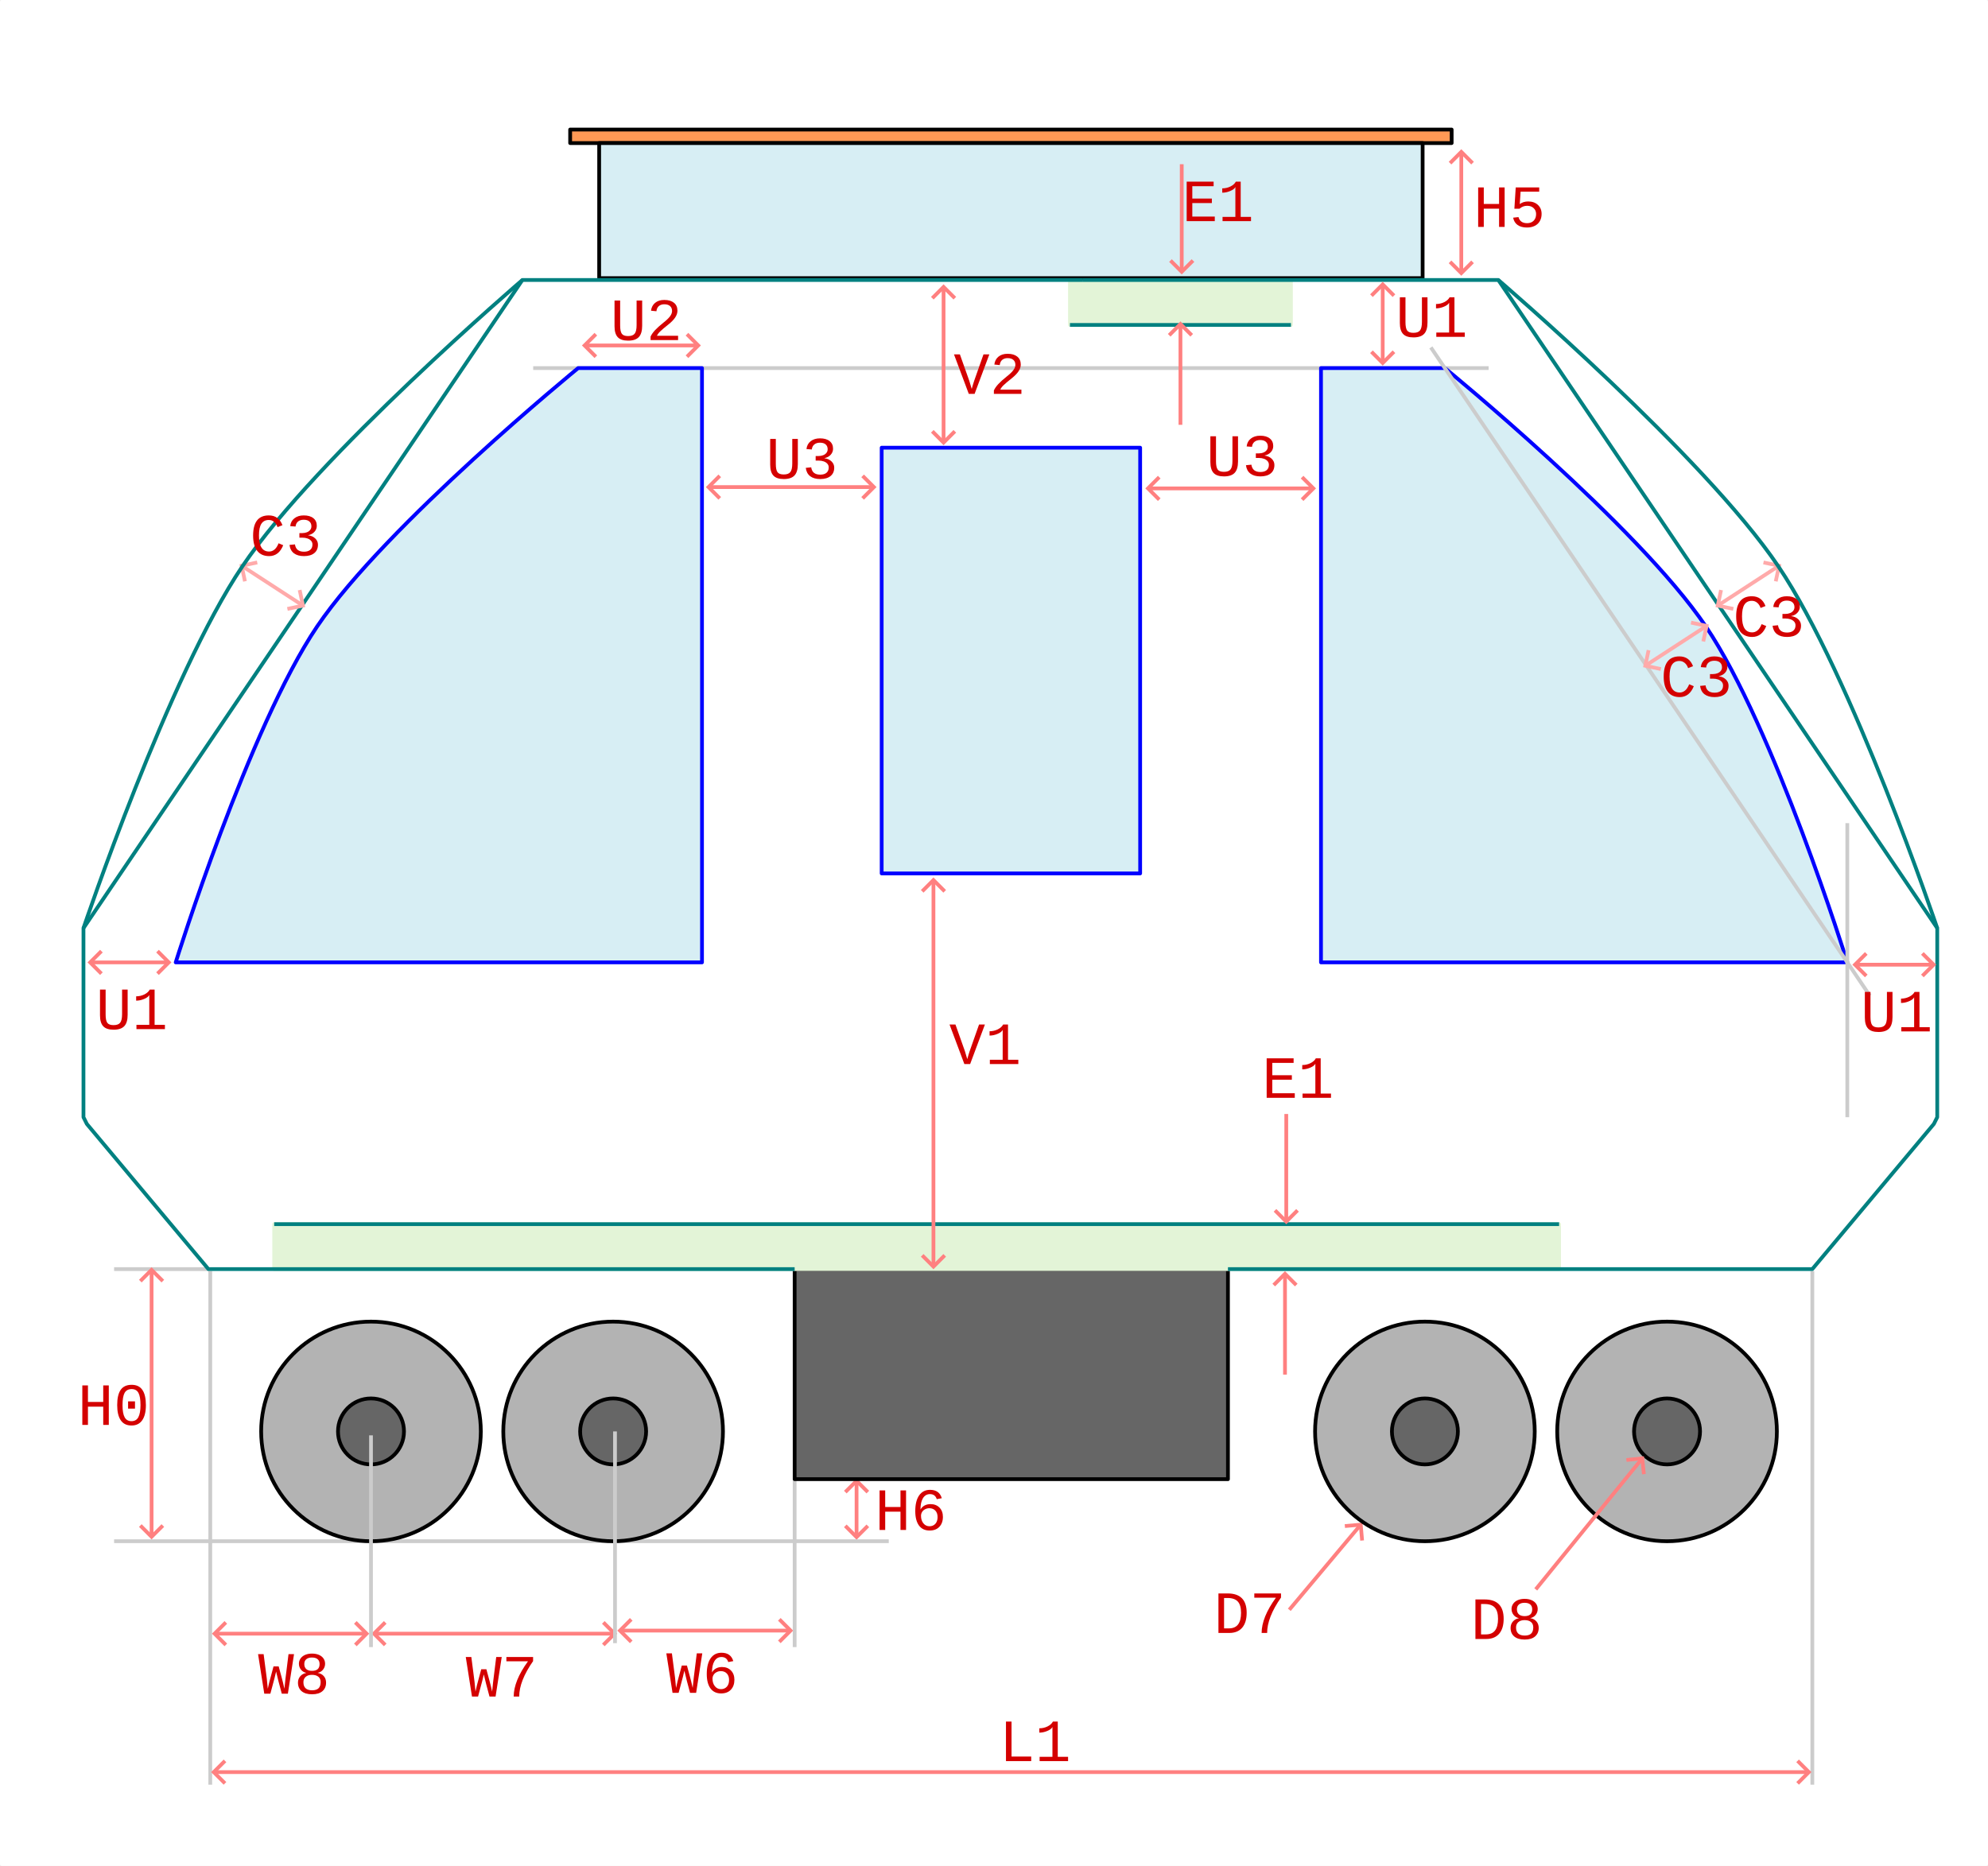
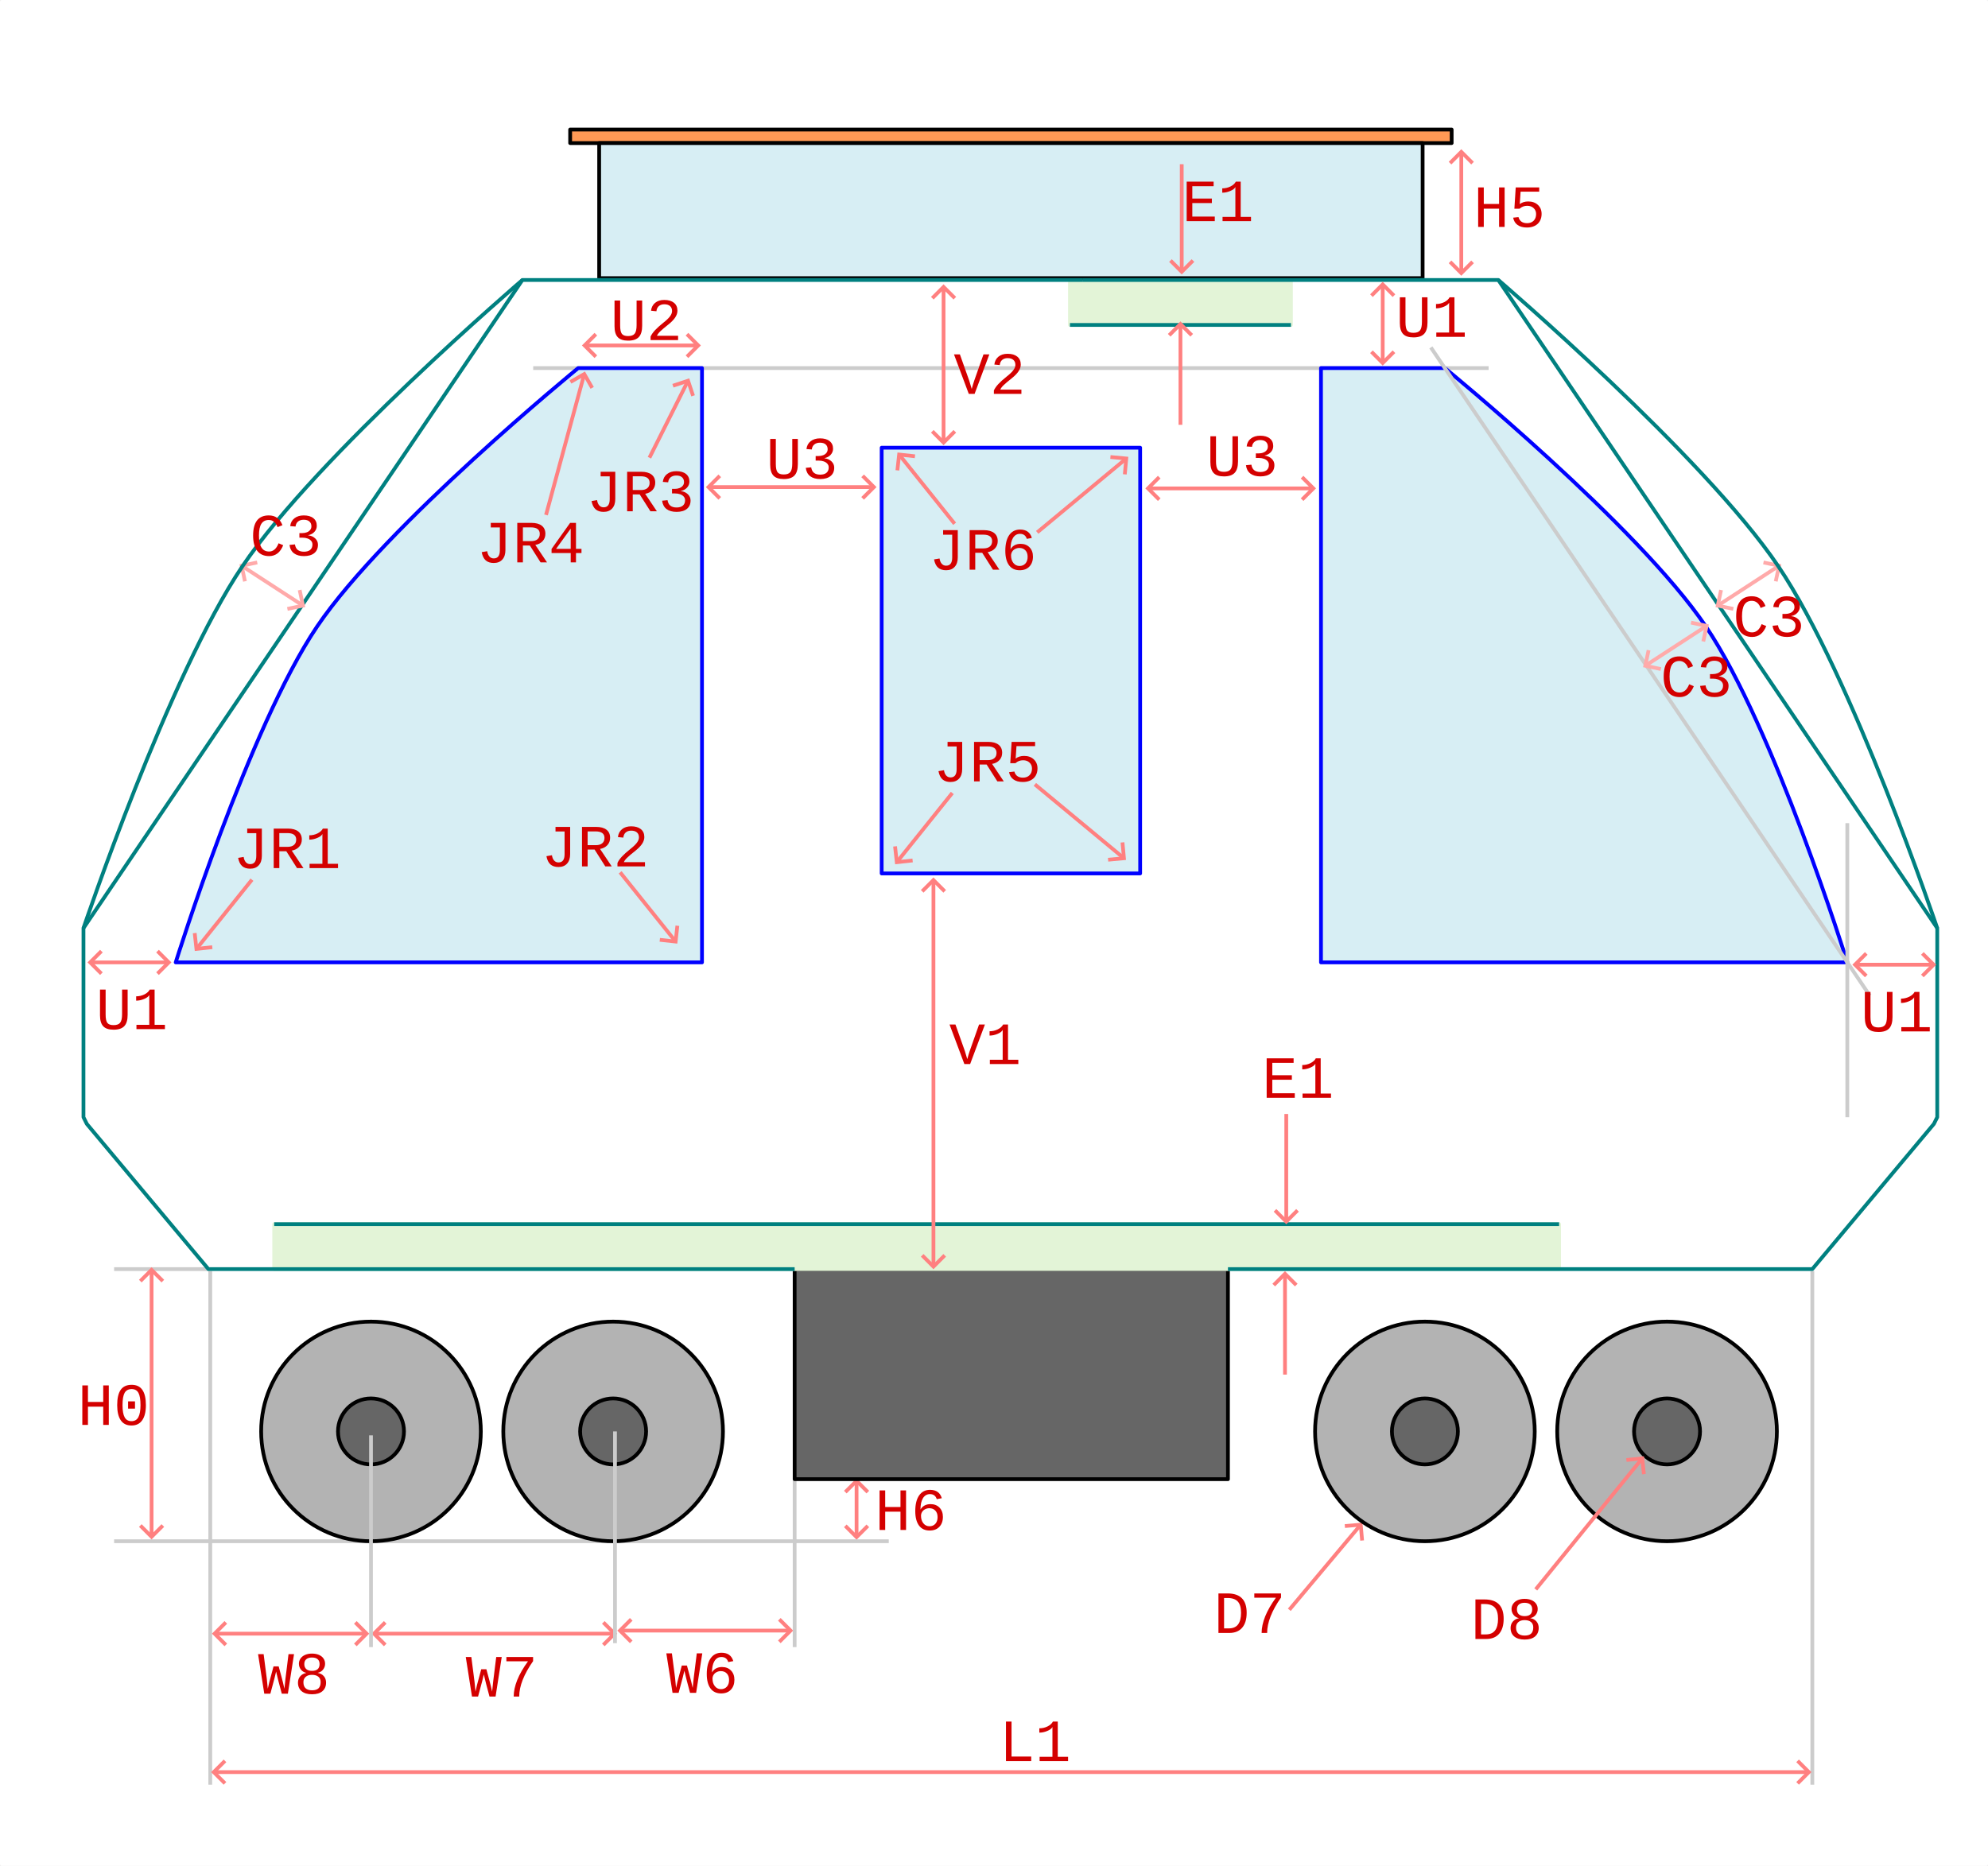
<svg xmlns="http://www.w3.org/2000/svg" width="530.471" height="497.96" viewBox="0 0 140.354 131.752" version="1.1" id="svg1">
  <defs id="defs1">
    <rect x="133.785" y="566.705" width="52.24" height="34.053" id="rect25-0-8-6" />
    <marker style="overflow:visible" id="ArrowWide-2-6-4-40-4-0" refX="0" refY="0" orient="auto-start-reverse" markerWidth="1" markerHeight="1" viewBox="0 0 1 1" preserveAspectRatio="xMidYMid">
      <path style="fill:none;stroke:context-stroke;stroke-width:1;stroke-linecap:butt" d="M 3,-3 0,0 3,3" transform="rotate(180,0.125,0)" id="path9-9-5-8-5-6-6" />
    </marker>
    <rect x="133.785" y="566.705" width="52.24" height="34.053" id="rect25-0-2" />
    <rect x="16.564" y="523.461" width="47.143" height="44.807" id="rect23-9-6" />
    <rect x="16.564" y="523.461" width="47.143" height="44.807" id="rect23-0-1" />
    <marker style="overflow:visible" id="ArrowWide-2-6-4-40-8" refX="0" refY="0" orient="auto-start-reverse" markerWidth="1" markerHeight="1" viewBox="0 0 1 1" preserveAspectRatio="xMidYMid">
      <path style="fill:none;stroke:context-stroke;stroke-width:1;stroke-linecap:butt" d="M 3,-3 0,0 3,3" transform="rotate(180,0.125,0)" id="path9-9-5-8-5-7" />
    </marker>
    <marker style="overflow:visible" id="ArrowWide-2-6-4-4-2" refX="0" refY="0" orient="auto-start-reverse" markerWidth="1" markerHeight="1" viewBox="0 0 1 1" preserveAspectRatio="xMidYMid">
      <path style="fill:none;stroke:context-stroke;stroke-width:1;stroke-linecap:butt" d="M 3,-3 0,0 3,3" transform="rotate(180,0.125,0)" id="path9-9-5-8-3-0" />
    </marker>
    <marker style="overflow:visible" id="ArrowWide-2-0-1-7-5-3" refX="0" refY="0" orient="auto-start-reverse" markerWidth="1" markerHeight="1" viewBox="0 0 1 1" preserveAspectRatio="xMidYMid">
      <path style="fill:none;stroke:context-stroke;stroke-width:1;stroke-linecap:butt" d="M 3,-3 0,0 3,3" transform="rotate(180,0.125,0)" id="path9-9-2-2-5-7-75" />
    </marker>
    <marker style="overflow:visible" id="ArrowWide-2-0-1-7-2" refX="0" refY="0" orient="auto-start-reverse" markerWidth="1" markerHeight="1" viewBox="0 0 1 1" preserveAspectRatio="xMidYMid">
      <path style="fill:none;stroke:context-stroke;stroke-width:1;stroke-linecap:butt" d="M 3,-3 0,0 3,3" transform="rotate(180,0.125,0)" id="path9-9-2-2-5-2" />
    </marker>
    <marker style="overflow:visible" id="ArrowWide-0-9" refX="0" refY="0" orient="auto-start-reverse" markerWidth="1" markerHeight="1" viewBox="0 0 1 1" preserveAspectRatio="xMidYMid">
      <path style="fill:none;stroke:context-stroke;stroke-width:1;stroke-linecap:butt" d="M 3,-3 0,0 3,3" transform="rotate(180,0.125,0)" id="path9-96-7" />
    </marker>
    <rect x="251.643" y="956.881" width="49.054" height="37.587" id="rect12-5-6" />
    <marker style="overflow:visible" id="ArrowWide-2-6-4-1" refX="0" refY="0" orient="auto-start-reverse" markerWidth="1" markerHeight="1" viewBox="0 0 1 1" preserveAspectRatio="xMidYMid">
      <path style="fill:none;stroke:context-stroke;stroke-width:1;stroke-linecap:butt" d="M 3,-3 0,0 3,3" transform="rotate(180,0.125,0)" id="path9-9-5-8-2" />
    </marker>
    <marker style="overflow:visible" id="ArrowWide-2-0-1-7-5-7-3" refX="0" refY="0" orient="auto-start-reverse" markerWidth="1" markerHeight="1" viewBox="0 0 1 1" preserveAspectRatio="xMidYMid">
      <path style="fill:none;stroke:context-stroke;stroke-width:1;stroke-linecap:butt" d="M 3,-3 0,0 3,3" transform="rotate(180,0.125,0)" id="path9-9-2-2-5-7-7-1" />
    </marker>
    <rect x="16.564" y="523.461" width="47.143" height="44.807" id="rect23-4" />
    <rect x="37.587" y="563.171" width="57.827" height="33.765" id="rect24-7" />
    <rect x="133.785" y="566.705" width="52.24" height="34.053" id="rect25-8" />
    <rect x="237.628" y="570.402" width="52.782" height="33.541" id="rect26-4" />
    <marker style="overflow:visible" id="ArrowWide-2-6-4-40-4-7-5" refX="0" refY="0" orient="auto-start-reverse" markerWidth="1" markerHeight="1" viewBox="0 0 1 1" preserveAspectRatio="xMidYMid">
      <path style="fill:none;stroke:context-stroke;stroke-width:1;stroke-linecap:butt" d="M 3,-3 0,0 3,3" transform="rotate(180,0.125,0)" id="path9-9-5-8-5-6-2-0" />
    </marker>
    <rect x="500.101" y="945.414" width="56.699" height="54.151" id="rect18-2" />
    <marker style="overflow:visible" id="ArrowWide-610" refX="0" refY="0" orient="auto-start-reverse" markerWidth="1" markerHeight="1" viewBox="0 0 1 1" preserveAspectRatio="xMidYMid">
      <path style="fill:none;stroke:context-stroke;stroke-width:1;stroke-linecap:butt" d="M 3,-3 0,0 3,3" transform="rotate(180,0.125,0)" id="path9-6" />
    </marker>
    <marker style="overflow:visible" id="ArrowWide-2-0-4-5" refX="0" refY="0" orient="auto-start-reverse" markerWidth="1" markerHeight="1" viewBox="0 0 1 1" preserveAspectRatio="xMidYMid">
      <path style="fill:none;stroke:context-stroke;stroke-width:1;stroke-linecap:butt" d="M 3,-3 0,0 3,3" transform="rotate(180,0.125,0)" id="path9-9-2-9-9" />
    </marker>
    <marker style="overflow:visible" id="ArrowWide-2-0-4-1-4" refX="0" refY="0" orient="auto-start-reverse" markerWidth="1" markerHeight="1" viewBox="0 0 1 1" preserveAspectRatio="xMidYMid">
      <path style="fill:none;stroke:context-stroke;stroke-width:1;stroke-linecap:butt" d="M 3,-3 0,0 3,3" transform="rotate(180,0.125,0)" id="path9-9-2-9-5-9" />
    </marker>
    <rect x="128.688" y="839.023" width="50.329" height="45.232" id="rect19-3-0" />
    <marker style="overflow:visible" id="ArrowWide-610-3" refX="0" refY="0" orient="auto-start-reverse" markerWidth="1" markerHeight="1" viewBox="0 0 1 1" preserveAspectRatio="xMidYMid">
      <path style="fill:none;stroke:context-stroke;stroke-width:1;stroke-linecap:butt" d="M 3,-3 0,0 3,3" transform="rotate(180,0.125,0)" id="path9-6-9" />
    </marker>
    <marker style="overflow:visible" id="ArrowWide-610-4" refX="0" refY="0" orient="auto-start-reverse" markerWidth="1" markerHeight="1" viewBox="0 0 1 1" preserveAspectRatio="xMidYMid">
      <path style="fill:none;stroke:context-stroke;stroke-width:1;stroke-linecap:butt" d="M 3,-3 0,0 3,3" transform="rotate(180,0.125,0)" id="path9-6-4" />
    </marker>
    <rect x="500.101" y="945.414" width="56.699" height="54.151" id="rect18-2-6" />
    <rect x="500.101" y="945.414" width="56.699" height="54.151" id="rect18-2-6-8" />
    <marker style="overflow:visible" id="ArrowWide-2-6-4-1-6" refX="0" refY="0" orient="auto-start-reverse" markerWidth="1" markerHeight="1" viewBox="0 0 1 1" preserveAspectRatio="xMidYMid">
      <path style="fill:none;stroke:context-stroke;stroke-width:1;stroke-linecap:butt" d="M 3,-3 0,0 3,3" transform="rotate(180,0.125,0)" id="path9-9-5-8-2-4" />
    </marker>
    <marker style="overflow:visible" id="ArrowWide-2-6-4-1-6-4" refX="0" refY="0" orient="auto-start-reverse" markerWidth="1" markerHeight="1" viewBox="0 0 1 1" preserveAspectRatio="xMidYMid">
      <path style="fill:none;stroke:context-stroke;stroke-width:1;stroke-linecap:butt" d="M 3,-3 0,0 3,3" transform="rotate(180,0.125,0)" id="path9-9-5-8-2-4-8" />
    </marker>
    <marker style="overflow:visible" id="ArrowWide-2-6-4-1-6-4-4" refX="0" refY="0" orient="auto-start-reverse" markerWidth="1" markerHeight="1" viewBox="0 0 1 1" preserveAspectRatio="xMidYMid">
      <path style="fill:none;stroke:context-stroke;stroke-width:1;stroke-linecap:butt" d="M 3,-3 0,0 3,3" transform="rotate(180,0.125,0)" id="path9-9-5-8-2-4-8-3" />
    </marker>
    <marker style="overflow:visible" id="ArrowWide-2-6-4-1-6-40" refX="0" refY="0" orient="auto-start-reverse" markerWidth="1" markerHeight="1" viewBox="0 0 1 1" preserveAspectRatio="xMidYMid">
      <path style="fill:none;stroke:context-stroke;stroke-width:1;stroke-linecap:butt" d="M 3,-3 0,0 3,3" transform="rotate(180,0.125,0)" id="path9-9-5-8-2-4-5" />
    </marker>
    <marker style="overflow:visible" id="ArrowWide-2-6-4-1-6-4-4-4" refX="0" refY="0" orient="auto-start-reverse" markerWidth="1" markerHeight="1" viewBox="0 0 1 1" preserveAspectRatio="xMidYMid">
      <path style="fill:none;stroke:context-stroke;stroke-width:1;stroke-linecap:butt" d="M 3,-3 0,0 3,3" transform="rotate(180,0.125,0)" id="path9-9-5-8-2-4-8-3-7" />
    </marker>
    <marker style="overflow:visible" id="ArrowWide-2-6-4-1-6-4-4-4-8" refX="0" refY="0" orient="auto-start-reverse" markerWidth="1" markerHeight="1" viewBox="0 0 1 1" preserveAspectRatio="xMidYMid">
      <path style="fill:none;stroke:context-stroke;stroke-width:1;stroke-linecap:butt" d="M 3,-3 0,0 3,3" transform="rotate(180,0.125,0)" id="path9-9-5-8-2-4-8-3-7-9" />
    </marker>
    <marker style="overflow:visible" id="ArrowWide-2-6-4-1-6-4-4-0" refX="0" refY="0" orient="auto-start-reverse" markerWidth="1" markerHeight="1" viewBox="0 0 1 1" preserveAspectRatio="xMidYMid">
      <path style="fill:none;stroke:context-stroke;stroke-width:1;stroke-linecap:butt" d="M 3,-3 0,0 3,3" transform="rotate(180,0.125,0)" id="path9-9-5-8-2-4-8-3-5" />
    </marker>
    <rect x="128.688" y="839.023" width="50.329" height="45.232" id="rect19-3-0-4" />
    <rect x="128.688" y="839.023" width="50.329" height="45.232" id="rect19-3-0-4-8" />
    <marker style="overflow:visible" id="ArrowWide-2-6-4-1-6-2" refX="0" refY="0" orient="auto-start-reverse" markerWidth="1" markerHeight="1" viewBox="0 0 1 1" preserveAspectRatio="xMidYMid">
      <path style="fill:none;stroke:context-stroke;stroke-width:1;stroke-linecap:butt" d="M 3,-3 0,0 3,3" transform="rotate(180,0.125,0)" id="path9-9-5-8-2-4-9" />
    </marker>
    <rect x="128.688" y="839.023" width="50.329" height="45.232" id="rect19-3-0-4-0" />
    <rect x="128.688" y="839.023" width="50.329" height="45.232" id="rect19-3-0-4-4" />
    <rect x="128.688" y="839.023" width="50.329" height="45.232" id="rect19-3-0-4-3" />
    <rect x="128.688" y="839.023" width="50.329" height="45.232" id="rect19-3-0-4-3-0" />
    <rect x="128.688" y="839.023" width="50.329" height="45.232" id="rect19-3-0-4-3-5" />
    <rect x="128.688" y="839.023" width="50.329" height="45.232" id="rect19-3-0-4-3-5-2" />
    <marker style="overflow:visible" id="ArrowWide-2-0-4-5-9" refX="0" refY="0" orient="auto-start-reverse" markerWidth="1" markerHeight="1" viewBox="0 0 1 1" preserveAspectRatio="xMidYMid">
      <path style="fill:none;stroke:context-stroke;stroke-width:1;stroke-linecap:butt" d="M 3,-3 0,0 3,3" transform="rotate(180,0.125,0)" id="path9-9-2-9-9-9" />
    </marker>
    <marker style="overflow:visible" id="ArrowWide-2-0-4-1-4-1" refX="0" refY="0" orient="auto-start-reverse" markerWidth="1" markerHeight="1" viewBox="0 0 1 1" preserveAspectRatio="xMidYMid">
      <path style="fill:none;stroke:context-stroke;stroke-width:1;stroke-linecap:butt" d="M 3,-3 0,0 3,3" transform="rotate(180,0.125,0)" id="path9-9-2-9-5-9-4" />
    </marker>
    <rect x="128.688" y="839.023" width="50.329" height="45.232" id="rect19-3-0-9" />
+     <marker style="overflow:visible" id="ArrowWide-2-0-4-5-7" refX="0" refY="0" orient="auto-start-reverse" markerWidth="1" markerHeight="1" viewBox="0 0 1 1" preserveAspectRatio="xMidYMid">
+       <path style="fill:none;stroke:context-stroke;stroke-width:1;stroke-linecap:butt" d="M 3,-3 0,0 3,3" transform="rotate(180,0.125,0)" id="path9-9-2-9-9-5" />
+     </marker>
+     <rect x="128.688" y="839.023" width="50.329" height="45.232" id="rect19-3-0-4-3-5-1" />
+     <marker style="overflow:visible" id="ArrowWide-2-0-4-5-7-0" refX="0" refY="0" orient="auto-start-reverse" markerWidth="1" markerHeight="1" viewBox="0 0 1 1" preserveAspectRatio="xMidYMid">
+       <path style="fill:none;stroke:context-stroke;stroke-width:1;stroke-linecap:butt" d="M 3,-3 0,0 3,3" transform="rotate(180,0.125,0)" id="path9-9-2-9-9-5-6" />
+     </marker>
+     <rect x="128.688" y="839.023" width="50.329" height="45.232" id="rect19-3-0-4-3-5-1-9" />
+     <marker style="overflow:visible" id="ArrowWide-2-0-4-5-7-0-9" refX="0" refY="0" orient="auto-start-reverse" markerWidth="1" markerHeight="1" viewBox="0 0 1 1" preserveAspectRatio="xMidYMid">
+       <path style="fill:none;stroke:context-stroke;stroke-width:1;stroke-linecap:butt" d="M 3,-3 0,0 3,3" transform="rotate(180,0.125,0)" id="path9-9-2-9-9-5-6-2" />
+     </marker>
+     <rect x="128.688" y="839.023" width="50.329" height="45.232" id="rect19-3-0-4-3-5-1-9-6" />
+     <rect x="128.688" y="839.023" width="50.329" height="45.232" id="rect19-3-0-4-3-5-1-9-7" />
+     <marker style="overflow:visible" id="ArrowWide-2-0-4-5-7-0-1" refX="0" refY="0" orient="auto-start-reverse" markerWidth="1" markerHeight="1" viewBox="0 0 1 1" preserveAspectRatio="xMidYMid">
+       <path style="fill:none;stroke:context-stroke;stroke-width:1;stroke-linecap:butt" d="M 3,-3 0,0 3,3" transform="rotate(180,0.125,0)" id="path9-9-2-9-9-5-6-0" />
+     </marker>
+     <marker style="overflow:visible" id="ArrowWide-2-0-4-5-7-1" refX="0" refY="0" orient="auto-start-reverse" markerWidth="1" markerHeight="1" viewBox="0 0 1 1" preserveAspectRatio="xMidYMid">
+       <path style="fill:none;stroke:context-stroke;stroke-width:1;stroke-linecap:butt" d="M 3,-3 0,0 3,3" transform="rotate(180,0.125,0)" id="path9-9-2-9-9-5-5" />
+     </marker>
+     <rect x="128.688" y="839.023" width="50.329" height="45.232" id="rect19-3-0-4-3-5-1-5" />
+     <marker style="overflow:visible" id="ArrowWide-2-0-4-5-7-1-7" refX="0" refY="0" orient="auto-start-reverse" markerWidth="1" markerHeight="1" viewBox="0 0 1 1" preserveAspectRatio="xMidYMid">
+       <path style="fill:none;stroke:context-stroke;stroke-width:1;stroke-linecap:butt" d="M 3,-3 0,0 3,3" transform="rotate(180,0.125,0)" id="path9-9-2-9-9-5-5-4" />
+     </marker>
+     <marker style="overflow:visible" id="ArrowWide-2-0-4-5-7-1-4" refX="0" refY="0" orient="auto-start-reverse" markerWidth="1" markerHeight="1" viewBox="0 0 1 1" preserveAspectRatio="xMidYMid">
+       <path style="fill:none;stroke:context-stroke;stroke-width:1;stroke-linecap:butt" d="M 3,-3 0,0 3,3" transform="rotate(180,0.125,0)" id="path9-9-2-9-9-5-5-43" />
+     </marker>
+     <marker style="overflow:visible" id="ArrowWide-2-0-4-5-7-1-7-0" refX="0" refY="0" orient="auto-start-reverse" markerWidth="1" markerHeight="1" viewBox="0 0 1 1" preserveAspectRatio="xMidYMid">
+       <path style="fill:none;stroke:context-stroke;stroke-width:1;stroke-linecap:butt" d="M 3,-3 0,0 3,3" transform="rotate(180,0.125,0)" id="path9-9-2-9-9-5-5-4-7" />
+     </marker>
+     <rect x="128.688" y="839.023" width="50.329" height="45.232" id="rect19-3-0-4-3-5-1-5-1" />
  </defs>
  <g id="layer1" transform="translate(-11.57965,-580.1195)">
    <rect style="fill:#ffffff;stroke:#ffffff;stroke-width:0.265;stroke-linejoin:round" id="rect7-1" width="140.089" height="131.487" x="11.712" y="580.252" />
    <rect style="fill:#e3f4d7;stroke:#e3f4d7;stroke-width:0.265;stroke-linejoin:round;stroke-dasharray:none" id="rect21-7-3" width="15.603" height="3.175" x="87.118" y="-603.065" transform="scale(1,-1)" />
    <path style="fill:#d40000;stroke:#008080;stroke-width:0.265;stroke-linejoin:round;stroke-dasharray:none" d="M 87.118,603.065 H 102.722" id="path20-7-2" />
    <path style="fill:#d40000;stroke:#cccccc;stroke-width:0.265;stroke-linejoin:round;stroke-dasharray:none" d="M 49.223,606.111 H 116.677" id="path20-7-1" />
    <path style="fill:#d7eef4;stroke:#0000ff;stroke-width:0.265;stroke-linejoin:round" d="m 104.843,606.111 v 41.965 h 37.157 c 0,0 -5.166,-16.591 -9.989,-23.725 -4.823,-7.134 -18.425,-18.24 -18.425,-18.24 z" id="path18" />
    <path style="fill:#d7eef4;stroke:#0000ff;stroke-width:0.265;stroke-linejoin:round" d="m 61.141,606.111 v 41.965 H 23.984 c 0,0 5.166,-16.591 9.989,-23.725 4.823,-7.134 18.425,-18.24 18.425,-18.24 z" id="path18-1" />
    <text xml:space="preserve" transform="matrix(0.2645833,0,0,0.2645833,80.01394,542.1449)" id="text24-6-9-5" style="font-size:16px;line-height:normal;font-family:'Liberation Mono';-inkscape-font-specification:'Liberation Mono';text-decoration-color:#000000;white-space:pre;shape-inside:url(#rect25-0-8-6);display:inline;fill:#d40000;stroke-width:1;-inkscape-stroke:none;stop-color:#000000">
      <tspan x="133.785" y="580.942" id="tspan1">D8</tspan>
    </text>
    <path style="fill:none;stroke:#ff8080;stroke-width:0.265;stroke-linejoin:round;stroke-dasharray:none;marker-end:url(#ArrowWide-2-6-4-40-4-0)" d="m 102.605,693.791 5,-5.959" id="path12-0-7-7-92-5-5" />
    <text xml:space="preserve" transform="matrix(0.2645833,0,0,0.2645833,61.87027,541.7199)" id="text24-6-4" style="font-size:16px;line-height:normal;font-family:'Liberation Mono';-inkscape-font-specification:'Liberation Mono';text-decoration-color:#000000;white-space:pre;shape-inside:url(#rect25-0-2);display:inline;fill:#d40000;stroke-width:1;-inkscape-stroke:none;stop-color:#000000">
      <tspan x="133.785" y="580.942" id="tspan2">D7</tspan>
    </text>
    <text xml:space="preserve" transform="matrix(0.2645833,0,0,0.2645833,111.2219,453.8783)" id="text22-8-7" style="font-size:16px;line-height:normal;font-family:'Liberation Mono';-inkscape-font-specification:'Liberation Mono';text-decoration-color:#000000;white-space:pre;shape-inside:url(#rect23-9-6);display:inline;fill:#d40000;stroke-width:1;-inkscape-stroke:none;stop-color:#000000">
      <tspan x="16.564" y="537.697" id="tspan3">H5</tspan>
    </text>
    <text xml:space="preserve" transform="matrix(0.2645833,0,0,0.2645833,68.96143,545.8886)" id="text22-1-6" style="font-size:16px;line-height:normal;font-family:'Liberation Mono';-inkscape-font-specification:'Liberation Mono';text-decoration-color:#000000;white-space:pre;shape-inside:url(#rect23-0-1);display:inline;fill:#d40000;stroke-width:1;-inkscape-stroke:none;stop-color:#000000">
      <tspan x="16.564" y="537.697" id="tspan4">H6</tspan>
    </text>
    <path style="fill:none;stroke:#ff8080;stroke-width:0.265;stroke-linejoin:round;stroke-dasharray:none;marker-start:url(#ArrowWide-2-6-4-40-8);marker-end:url(#ArrowWide-2-6-4-40-8)" d="M 67.329,695.261 H 55.416" id="path12-0-7-7-92-56" />
    <path style="fill:none;stroke:#ff8080;stroke-width:0.265;stroke-linejoin:round;stroke-dasharray:none;marker-start:url(#ArrowWide-2-6-4-4-2);marker-end:url(#ArrowWide-2-6-4-4-2)" d="M 54.903,695.477 H 38.048" id="path12-0-7-7-9-9" />
    <path style="fill:none;stroke:#cccccc;stroke-width:0.265;stroke-linejoin:round;stroke-dasharray:none" d="m 67.682,684.568 v 11.858" id="path11-2-88-3" />
    <path style="fill:none;stroke:#ff8080;stroke-width:0.265;stroke-linejoin:round;stroke-dasharray:none;marker-start:url(#ArrowWide-2-0-1-7-5-3);marker-end:url(#ArrowWide-2-0-1-7-5-3)" d="m 72.054,684.752 v 3.842" id="path12-0-9-9-1-5-7" />
    <path style="fill:none;stroke:#cccccc;stroke-width:0.265;stroke-linejoin:round;stroke-dasharray:none" d="m 19.635,669.735 h 6.658" id="path11-2-8-4-6-4" />
    <path style="fill:none;stroke:#cccccc;stroke-width:0.265;stroke-linejoin:round;stroke-dasharray:none" d="m 19.635,688.95 h 54.692" id="path11-2-8-4-5" />
    <circle style="fill:#b3b3b3;stroke:#000000;stroke-width:0.265;stroke-linejoin:round" id="circle7" cx="37.772" cy="681.197" r="7.754" />
    <circle style="fill:#666666;stroke:#000000;stroke-width:0.265;stroke-linejoin:round" id="path2-1-2" cx="37.772" cy="681.197" r="2.329" />
    <circle style="fill:#b3b3b3;stroke:#000000;stroke-width:0.265;stroke-linejoin:round" id="path2-3-5" cx="54.867" cy="681.197" r="7.754" />
    <circle style="fill:#666666;stroke:#000000;stroke-width:0.265;stroke-linejoin:round" id="path2-1-3-74" cx="54.867" cy="681.197" r="2.329" />
    <circle style="fill:#b3b3b3;stroke:#000000;stroke-width:0.265;stroke-linejoin:round" id="path2-6-4" cx="112.179" cy="681.197" r="7.754" />
    <circle style="fill:#666666;stroke:#000000;stroke-width:0.265;stroke-linejoin:round" id="path2-1-1-3" cx="112.179" cy="681.197" r="2.329" />
    <circle style="fill:#b3b3b3;stroke:#000000;stroke-width:0.265;stroke-linejoin:round" id="path2-3-8-0" cx="129.274" cy="681.197" r="7.754" />
    <circle style="fill:#666666;stroke:#000000;stroke-width:0.265;stroke-linejoin:round" id="path2-1-3-7-7" cx="129.274" cy="681.197" r="2.329" />
    <rect style="fill:#666666;stroke:#000000;stroke-width:0.265;stroke-linejoin:round" id="rect3-8" width="30.592" height="14.833" x="67.682" y="669.735" />
    <rect style="fill:#ff9955;stroke:#000000;stroke-width:0.265;stroke-linejoin:round" id="rect4-68" width="62.234" height="0.954" x="51.833" y="589.268" />
    <rect style="fill:#d7eef4;stroke:#000000;stroke-width:0.265;stroke-linejoin:round" id="rect4-6-8" width="58.137" height="9.539" x="53.881" y="590.222" />
    <path style="fill:none;stroke:#ff8080;stroke-width:0.265;stroke-linejoin:round;stroke-dasharray:none;marker-start:url(#ArrowWide-2-0-1-7-2);marker-end:url(#ArrowWide-2-0-1-7-2)" d="m 22.281,669.854 v 18.717" id="path12-0-9-9-1-9" />
    <path style="fill:none;stroke:#cccccc;stroke-width:0.265;stroke-linejoin:round;stroke-dasharray:none" d="m 26.425,669.867 v 36.274" id="path11-2-2" />
    <path style="fill:none;stroke:#cccccc;stroke-width:0.265;stroke-linejoin:round;stroke-dasharray:none" d="m 139.531,669.867 v 36.274" id="path11-2-8-0" />
    <path style="fill:none;stroke:#ff8080;stroke-width:0.265;stroke-linejoin:round;stroke-dasharray:none;marker-start:url(#ArrowWide-0-9);marker-end:url(#ArrowWide-0-9)" d="M 139.22,705.254 H 26.735" id="path12-6-6" />
    <text xml:space="preserve" transform="matrix(0.2645833,0,0,0.2645833,15.52903,447.5349)" id="text12-4-8" style="font-size:16px;line-height:normal;font-family:'Liberation Mono';-inkscape-font-specification:'Liberation Mono';text-decoration-color:#000000;white-space:pre;shape-inside:url(#rect12-5-6);display:inline;fill:#d40000;stroke-width:1;-inkscape-stroke:none;stop-color:#000000">
      <tspan x="251.643" y="971.117" id="tspan5">L1</tspan>
    </text>
    <path style="fill:none;stroke:#cccccc;stroke-width:0.265;stroke-linejoin:round;stroke-dasharray:none" d="m 54.999,681.197 v 14.952" id="path11-2-88-6-2" />
    <path style="fill:none;stroke:#cccccc;stroke-width:0.265;stroke-linejoin:round;stroke-dasharray:none" d="m 37.772,681.474 v 14.952" id="path11-2-88-6-8-6" />
    <path style="fill:none;stroke:#ff8080;stroke-width:0.265;stroke-linejoin:round;stroke-dasharray:none;marker-start:url(#ArrowWide-2-6-4-1);marker-end:url(#ArrowWide-2-6-4-1)" d="M 37.396,695.477 H 26.795" id="path12-0-7-7-6" />
    <path style="fill:none;stroke:#ff8080;stroke-width:0.265;stroke-linejoin:round;stroke-dasharray:none;marker-start:url(#ArrowWide-2-0-1-7-5-7-3);marker-end:url(#ArrowWide-2-0-1-7-5-7-3)" d="m 114.748,590.91 v 8.428" id="path12-0-9-9-1-5-1-4" />
    <text xml:space="preserve" transform="matrix(0.2645833,0,0,0.2645833,12.67482,538.4721)" id="text22-9" style="font-size:16px;line-height:normal;font-family:'Liberation Mono';-inkscape-font-specification:'Liberation Mono';text-decoration-color:#000000;white-space:pre;shape-inside:url(#rect23-4);display:inline;fill:#d40000;stroke-width:1;-inkscape-stroke:none;stop-color:#000000">
      <tspan x="16.564" y="537.697" id="tspan6">H0</tspan>
    </text>
    <text xml:space="preserve" transform="matrix(0.2645833,0,0,0.2645833,48.67749,546.8845)" id="text23-5" style="font-size:16px;line-height:normal;font-family:'Liberation Mono';-inkscape-font-specification:'Liberation Mono';text-decoration-color:#000000;white-space:pre;shape-inside:url(#rect24-7);display:inline;fill:#d40000;stroke-width:1;-inkscape-stroke:none;stop-color:#000000">
      <tspan x="37.588" y="577.408" id="tspan7">W6</tspan>
    </text>
    <text xml:space="preserve" transform="matrix(0.2645833,0,0,0.2645833,9.066259,546.2102)" id="text24-0" style="font-size:16px;line-height:normal;font-family:'Liberation Mono';-inkscape-font-specification:'Liberation Mono';text-decoration-color:#000000;white-space:pre;shape-inside:url(#rect25-8);display:inline;fill:#d40000;stroke-width:1;-inkscape-stroke:none;stop-color:#000000">
      <tspan x="133.785" y="580.942" id="tspan8">W7</tspan>
    </text>
    <text xml:space="preserve" transform="matrix(0.2645833,0,0,0.2645833,-33.07335,545.0303)" id="text25-4" style="font-size:16px;line-height:normal;font-family:'Liberation Mono';-inkscape-font-specification:'Liberation Mono';text-decoration-color:#000000;white-space:pre;shape-inside:url(#rect26-4);display:inline;fill:#d40000;stroke-width:1;-inkscape-stroke:none;stop-color:#000000">
      <tspan x="237.627" y="584.639" id="tspan9">W8</tspan>
    </text>
    <path style="fill:none;stroke:#ff8080;stroke-width:0.265;stroke-linejoin:round;stroke-dasharray:none;marker-end:url(#ArrowWide-2-6-4-40-4-7-5)" d="m 120.004,692.35 7.478,-9.201" id="path12-0-7-7-92-5-9-8" />
    <rect style="fill:#e3f4d7;stroke:#e3f4d7;stroke-width:0.265;stroke-linejoin:round;stroke-dasharray:none" id="rect21-7" width="90.715" height="3.175" x="30.937" y="666.56" />
    <path style="fill:none;stroke:#008080;stroke-width:0.265;stroke-linejoin:round" d="m 98.274,669.735 h 41.256 l 8.582,-10.25 0.238,-0.477 V 645.659 L 117.361,599.89 H 88.041" id="path2-7" />
    <path style="fill:none;stroke:#ffaaaa;stroke-width:0.265;stroke-linejoin:round;stroke-dasharray:none;marker-start:url(#ArrowWide-610);marker-end:url(#ArrowWide-610)" d="m 132.909,622.847 4.218,-2.742" id="path8-1" />
    <path style="fill:none;stroke:#008080;stroke-width:0.265;stroke-linejoin:round;stroke-dasharray:none" d="m 148.351,645.659 c 0,0 -6.016,-17.845 -11.223,-25.554 -5.274,-7.81 -19.766,-20.214 -19.766,-20.214" id="path10-1" />
    <text xml:space="preserve" transform="matrix(0.2645833,0,0,0.2645833,1.59989,371.1479)" id="text18-5" style="font-size:16px;line-height:normal;font-family:'Liberation Mono';-inkscape-font-specification:'Liberation Mono';text-decoration-color:#000000;white-space:pre;shape-inside:url(#rect18-2);display:inline;fill:#d40000;stroke-width:1;-inkscape-stroke:none;stop-color:#000000">
      <tspan x="500.102" y="959.65" id="tspan10">C3</tspan>
    </text>
    <path style="fill:#d40000;stroke:#008080;stroke-width:0.265;stroke-linejoin:round;stroke-dasharray:none" d="M 30.938,666.56 H 121.652" id="path20-7" />
    <path style="fill:none;stroke:#ff8080;stroke-width:0.265;stroke-linejoin:round;stroke-dasharray:none;marker-end:url(#ArrowWide-2-0-4-5)" d="m 102.391,658.782 v 7.533" id="path12-0-9-7-76" />
+     <path style="fill:none;stroke:#ff8080;stroke-width:0.265;stroke-linejoin:round;stroke-dasharray:none;marker-end:url(#ArrowWide-2-0-4-5-7)" d="m 29.367,642.237 -3.877,4.836" id="path12-0-9-7-76-6" />
    <path style="fill:none;stroke:#ff8080;stroke-width:0.265;stroke-linejoin:round;stroke-dasharray:none;marker-end:url(#ArrowWide-2-0-4-1-4)" d="m 102.301,677.186 v -7.052" id="path12-0-9-7-7-7" />
    <text xml:space="preserve" transform="matrix(0.2645833,0,0,0.2645833,66.62399,431.8816)" id="text19-6-3" style="font-size:16px;line-height:normal;font-family:'Liberation Mono';-inkscape-font-specification:'Liberation Mono';text-decoration-color:#000000;white-space:pre;shape-inside:url(#rect19-3-0);display:inline;fill:#d40000;stroke-width:1;-inkscape-stroke:none;stop-color:#000000">
      <tspan x="128.688" y="853.26" id="tspan11">E1</tspan>
    </text>
    <path style="fill:none;stroke:#008080;stroke-width:0.265;stroke-linejoin:round" d="m 67.682,669.735 -41.389,2e-5 -8.582,-10.25 -0.238,-0.477 v -13.349 l 30.989,-45.769 39.579,-2e-5" id="path2-7-8" />
    <path style="fill:none;stroke:#ffaaaa;stroke-width:0.265;stroke-linejoin:round;stroke-dasharray:none;marker-start:url(#ArrowWide-610-3);marker-end:url(#ArrowWide-610-3)" d="m 32.914,622.847 -4.218,-2.742" id="path8-1-8" />
    <path style="fill:none;stroke:#008080;stroke-width:0.265;stroke-linejoin:round;stroke-dasharray:none" d="m 17.473,645.659 c 0,0 6.016,-17.845 11.223,-25.554 5.274,-7.81 19.766,-20.214 19.766,-20.214" id="path10-1-5" />
    <path style="fill:#d40000;stroke:#cccccc;stroke-width:0.265;stroke-linejoin:round;stroke-dasharray:none" d="m 112.599,604.653 30.989,45.769" id="path20-7-1-4" />
    <path style="fill:#d40000;stroke:#cccccc;stroke-width:0.265;stroke-linejoin:round;stroke-dasharray:none" d="m 142,638.245 v 20.763" id="path20-7-1-0" />
    <path style="fill:none;stroke:#ffaaaa;stroke-width:0.265;stroke-linejoin:round;stroke-dasharray:none;marker-start:url(#ArrowWide-610-4);marker-end:url(#ArrowWide-610-4)" d="m 127.793,627.094 4.218,-2.742" id="path8-1-7" />
    <text xml:space="preserve" transform="matrix(0.2645833,0,0,0.2645833,-3.516007,375.3951)" id="text18-5-5" style="font-size:16px;line-height:normal;font-family:'Liberation Mono';-inkscape-font-specification:'Liberation Mono';text-decoration-color:#000000;white-space:pre;shape-inside:url(#rect18-2-6);display:inline;fill:#d40000;stroke-width:1;-inkscape-stroke:none;stop-color:#000000">
      <tspan x="500.102" y="959.65" id="tspan12">C3</tspan>
    </text>
    <text xml:space="preserve" transform="matrix(0.2645833,0,0,0.2645833,-103.1047,365.4393)" id="text18-5-5-7" style="font-size:16px;line-height:normal;font-family:'Liberation Mono';-inkscape-font-specification:'Liberation Mono';text-decoration-color:#000000;white-space:pre;shape-inside:url(#rect18-2-6-8);display:inline;fill:#d40000;stroke-width:1;-inkscape-stroke:none;stop-color:#000000">
      <tspan x="500.102" y="959.65" id="tspan13">C3</tspan>
    </text>
    <rect style="fill:#d7eef4;stroke:#0000ff;stroke-width:0.265;stroke-linejoin:round" id="rect32" width="18.249" height="30.063" x="73.826" y="611.732" />
+     <path style="fill:none;stroke:#ff8080;stroke-width:0.265;stroke-linejoin:round;stroke-dasharray:none;marker-end:url(#ArrowWide-2-0-4-5-7-1-4)" d="m 78.977,617.104 -3.877,-4.836" id="path12-0-9-7-76-6-6-8" />
+     <path style="fill:none;stroke:#ff8080;stroke-width:0.265;stroke-linejoin:round;stroke-dasharray:none;marker-end:url(#ArrowWide-2-0-4-5-7-1-7-0)" d="m 84.808,617.711 6.237,-5.173" id="path12-0-9-7-76-6-6-5-8" />
    <path style="fill:none;stroke:#ff8080;stroke-width:0.265;stroke-linejoin:round;stroke-dasharray:none;marker-start:url(#ArrowWide-2-6-4-1-6);marker-end:url(#ArrowWide-2-6-4-1-6)" d="M 23.429,648.077 H 18.01" id="path12-0-7-7-6-8" />
    <path style="fill:none;stroke:#ff8080;stroke-width:0.265;stroke-linejoin:round;stroke-dasharray:none;marker-start:url(#ArrowWide-2-6-4-1-6-4);marker-end:url(#ArrowWide-2-6-4-1-6-4)" d="M 60.809,604.513 H 52.917" id="path12-0-7-7-6-8-7" />
    <path style="fill:none;stroke:#ff8080;stroke-width:0.265;stroke-linejoin:round;stroke-dasharray:none;marker-start:url(#ArrowWide-2-6-4-1-6-4-4);marker-end:url(#ArrowWide-2-6-4-1-6-4-4)" d="M 73.21,614.515 H 61.666" id="path12-0-7-7-6-8-7-9" />
    <path style="fill:none;stroke:#ff8080;stroke-width:0.265;stroke-linejoin:round;stroke-dasharray:none;marker-start:url(#ArrowWide-2-6-4-1-6-40);marker-end:url(#ArrowWide-2-6-4-1-6-40)" d="m 109.2,605.686 v -5.418" id="path12-0-7-7-6-8-9" />
    <path style="fill:none;stroke:#ff8080;stroke-width:0.265;stroke-linejoin:round;stroke-dasharray:none;marker-start:url(#ArrowWide-2-6-4-1-6-4-4-4);marker-end:url(#ArrowWide-2-6-4-1-6-4-4-4)" d="M 78.196,611.306 V 600.447" id="path12-0-7-7-6-8-7-9-8" />
    <path style="fill:none;stroke:#ff8080;stroke-width:0.265;stroke-linejoin:round;stroke-dasharray:none;marker-start:url(#ArrowWide-2-6-4-1-6-4-4-4-8);marker-end:url(#ArrowWide-2-6-4-1-6-4-4-4-8)" d="M 77.482,669.493 V 642.331" id="path12-0-7-7-6-8-7-9-8-0" />
    <path style="fill:none;stroke:#ff8080;stroke-width:0.265;stroke-linejoin:round;stroke-dasharray:none;marker-start:url(#ArrowWide-2-6-4-1-6-4-4-0);marker-end:url(#ArrowWide-2-6-4-1-6-4-4-0)" d="M 104.237,614.606 H 92.693" id="path12-0-7-7-6-8-7-9-85" />
    <text xml:space="preserve" transform="matrix(0.2645833,0,0,0.2645833,-15.70219,427.0293)" id="text19-6-3-5" style="font-size:16px;line-height:normal;font-family:'Liberation Mono';-inkscape-font-specification:'Liberation Mono';text-decoration-color:#000000;white-space:pre;shape-inside:url(#rect19-3-0-4);display:inline;fill:#d40000;stroke-width:1;-inkscape-stroke:none;stop-color:#000000">
      <tspan x="128.688" y="853.26" id="tspan14">U1</tspan>
    </text>
    <text xml:space="preserve" transform="matrix(0.2645833,0,0,0.2645833,76.06812,378.1442)" id="text19-6-3-5-2" style="font-size:16px;line-height:normal;font-family:'Liberation Mono';-inkscape-font-specification:'Liberation Mono';text-decoration-color:#000000;white-space:pre;shape-inside:url(#rect19-3-0-4-8);display:inline;fill:#d40000;stroke-width:1;-inkscape-stroke:none;stop-color:#000000">
      <tspan x="128.688" y="853.26" id="tspan15">U1</tspan>
    </text>
    <path style="fill:none;stroke:#ff8080;stroke-width:0.265;stroke-linejoin:round;stroke-dasharray:none;marker-start:url(#ArrowWide-2-6-4-1-6-2);marker-end:url(#ArrowWide-2-6-4-1-6-2)" d="m 148.029,648.239 h -5.418" id="path12-0-7-7-6-8-3" />
    <text xml:space="preserve" transform="matrix(0.2645833,0,0,0.2645833,108.8977,427.1918)" id="text19-6-3-5-1" style="font-size:16px;line-height:normal;font-family:'Liberation Mono';-inkscape-font-specification:'Liberation Mono';text-decoration-color:#000000;white-space:pre;shape-inside:url(#rect19-3-0-4-0);display:inline;fill:#d40000;stroke-width:1;-inkscape-stroke:none;stop-color:#000000">
      <tspan x="128.688" y="853.26" id="tspan16">U1</tspan>
    </text>
    <text xml:space="preserve" transform="matrix(0.2645833,0,0,0.2645833,20.62353,378.3725)" id="text19-6-3-5-9" style="font-size:16px;line-height:normal;font-family:'Liberation Mono';-inkscape-font-specification:'Liberation Mono';text-decoration-color:#000000;white-space:pre;shape-inside:url(#rect19-3-0-4-4);display:inline;fill:#d40000;stroke-width:1;-inkscape-stroke:none;stop-color:#000000">
      <tspan x="128.688" y="853.26" id="tspan17">U2</tspan>
    </text>
    <text xml:space="preserve" transform="matrix(0.2645833,0,0,0.2645833,31.61352,388.1459)" id="text19-6-3-5-0" style="font-size:16px;line-height:normal;font-family:'Liberation Mono';-inkscape-font-specification:'Liberation Mono';text-decoration-color:#000000;white-space:pre;shape-inside:url(#rect19-3-0-4-3);display:inline;fill:#d40000;stroke-width:1;-inkscape-stroke:none;stop-color:#000000">
      <tspan x="128.688" y="853.26" id="tspan18">U3</tspan>
    </text>
    <text xml:space="preserve" transform="matrix(0.2645833,0,0,0.2645833,62.69054,387.9593)" id="text19-6-3-5-0-6" style="font-size:16px;line-height:normal;font-family:'Liberation Mono';-inkscape-font-specification:'Liberation Mono';text-decoration-color:#000000;white-space:pre;shape-inside:url(#rect19-3-0-4-3-0);display:inline;fill:#d40000;stroke-width:1;-inkscape-stroke:none;stop-color:#000000">
      <tspan x="128.688" y="853.26" id="tspan19">U3</tspan>
    </text>
    <text xml:space="preserve" transform="matrix(0.2645833,0,0,0.2645833,44.54843,429.4955)" id="text19-6-3-5-0-8" style="font-size:16px;line-height:normal;font-family:'Liberation Mono';-inkscape-font-specification:'Liberation Mono';text-decoration-color:#000000;white-space:pre;shape-inside:url(#rect19-3-0-4-3-5);display:inline;fill:#d40000;stroke-width:1;-inkscape-stroke:none;stop-color:#000000">
      <tspan x="128.688" y="853.26" id="tspan20">V1</tspan>
    </text>
    <text xml:space="preserve" transform="matrix(0.2645833,0,0,0.2645833,44.862,382.1746)" id="text19-6-3-5-0-8-6" style="font-size:16px;line-height:normal;font-family:'Liberation Mono';-inkscape-font-specification:'Liberation Mono';text-decoration-color:#000000;white-space:pre;shape-inside:url(#rect19-3-0-4-3-5-2);display:inline;fill:#d40000;stroke-width:1;-inkscape-stroke:none;stop-color:#000000">
      <tspan x="128.688" y="853.26" id="tspan21">V2</tspan>
    </text>
    <path style="fill:none;stroke:#ff8080;stroke-width:0.265;stroke-linejoin:round;stroke-dasharray:none;marker-end:url(#ArrowWide-2-0-4-5-9)" d="m 95.01,591.713 v 7.533" id="path12-0-9-7-76-7" />
    <path style="fill:none;stroke:#ff8080;stroke-width:0.265;stroke-linejoin:round;stroke-dasharray:none;marker-end:url(#ArrowWide-2-0-4-1-4-1)" d="m 94.92,610.117 v -7.052" id="path12-0-9-7-7-7-5" />
    <text xml:space="preserve" transform="matrix(0.2645833,0,0,0.2645833,60.97664,369.9767)" id="text19-6-3-8" style="font-size:16px;line-height:normal;font-family:'Liberation Mono';-inkscape-font-specification:'Liberation Mono';text-decoration-color:#000000;white-space:pre;shape-inside:url(#rect19-3-0-9);display:inline;fill:#d40000;stroke-width:1;-inkscape-stroke:none;stop-color:#000000">
      <tspan x="128.688" y="853.26" id="tspan22">E1</tspan>
    </text>
+     <text xml:space="preserve" transform="matrix(0.2645833,0,0,0.2645833,-6.020121,415.6601)" id="text19-6-3-5-0-8-0" style="font-size:16px;line-height:normal;font-family:'Liberation Mono';-inkscape-font-specification:'Liberation Mono';text-decoration-color:#000000;white-space:pre;shape-inside:url(#rect19-3-0-4-3-5-1);display:inline;fill:#d40000;stroke-width:1;-inkscape-stroke:none;stop-color:#000000">
+       <tspan x="128.688" y="853.26" id="tspan23">JR1</tspan>
+     </text>
+     <path style="fill:none;stroke:#ff8080;stroke-width:0.265;stroke-linejoin:round;stroke-dasharray:none;marker-end:url(#ArrowWide-2-0-4-5-7-0)" d="m 55.361,641.718 3.877,4.836" id="path12-0-9-7-76-6-1" />
+     <text xml:space="preserve" transform="matrix(0.2645833,0,0,0.2645833,15.74551,415.5414)" id="text19-6-3-5-0-8-0-2" style="font-size:16px;line-height:normal;font-family:'Liberation Mono';-inkscape-font-specification:'Liberation Mono';text-decoration-color:#000000;white-space:pre;shape-inside:url(#rect19-3-0-4-3-5-1-9);display:inline;fill:#d40000;stroke-width:1;-inkscape-stroke:none;stop-color:#000000">
+       <tspan x="128.688" y="853.26" id="tspan24">JR2</tspan>
+     </text>
+     <path style="fill:none;stroke:#ff8080;stroke-width:0.265;stroke-linejoin:round;stroke-dasharray:none;marker-end:url(#ArrowWide-2-0-4-5-7-0-9)" d="m 57.43,612.441 2.697,-5.379" id="path12-0-9-7-76-6-1-9" />
+     <text xml:space="preserve" transform="matrix(0.2645833,0,0,0.2645833,18.93165,390.4647)" id="text19-6-3-5-0-8-0-2-9" style="font-size:16px;line-height:normal;font-family:'Liberation Mono';-inkscape-font-specification:'Liberation Mono';text-decoration-color:#000000;white-space:pre;shape-inside:url(#rect19-3-0-4-3-5-1-9-6);display:inline;fill:#d40000;stroke-width:1;-inkscape-stroke:none;stop-color:#000000">
+       <tspan x="128.688" y="853.26" id="tspan25">JR3</tspan>
+     </text>
+     <path style="fill:none;stroke:#ff8080;stroke-width:0.265;stroke-linejoin:round;stroke-dasharray:none;marker-end:url(#ArrowWide-2-0-4-5-7-0-1)" d="M 50.129,616.48 52.812,606.597" id="path12-0-9-7-76-6-1-2" />
+     <text xml:space="preserve" transform="matrix(0.2645833,0,0,0.2645833,11.1759,394.0728)" id="text19-6-3-5-0-8-0-2-5" style="font-size:16px;line-height:normal;font-family:'Liberation Mono';-inkscape-font-specification:'Liberation Mono';text-decoration-color:#000000;white-space:pre;shape-inside:url(#rect19-3-0-4-3-5-1-9-7);display:inline;fill:#d40000;stroke-width:1;-inkscape-stroke:none;stop-color:#000000">
+       <tspan x="128.688" y="853.26" id="tspan26">JR4</tspan>
+     </text>
+     <path style="fill:none;stroke:#ff8080;stroke-width:0.265;stroke-linejoin:round;stroke-dasharray:none;marker-end:url(#ArrowWide-2-0-4-5-7-1)" d="M 78.812,636.114 74.935,640.95" id="path12-0-9-7-76-6-6" />
+     <text xml:space="preserve" transform="matrix(0.2645833,0,0,0.2645833,43.42456,409.5376)" id="text19-6-3-5-0-8-0-5" style="font-size:16px;line-height:normal;font-family:'Liberation Mono';-inkscape-font-specification:'Liberation Mono';text-decoration-color:#000000;white-space:pre;shape-inside:url(#rect19-3-0-4-3-5-1-5);display:inline;fill:#d40000;stroke-width:1;-inkscape-stroke:none;stop-color:#000000">
+       <tspan x="128.688" y="853.26" id="tspan27">JR5</tspan>
+     </text>
+     <path style="fill:none;stroke:#ff8080;stroke-width:0.265;stroke-linejoin:round;stroke-dasharray:none;marker-end:url(#ArrowWide-2-0-4-5-7-1-7)" d="m 84.643,635.508 6.237,5.173" id="path12-0-9-7-76-6-6-5" />
+     <text xml:space="preserve" transform="matrix(0.2645833,0,0,0.2645833,43.11216,394.5862)" id="text19-6-3-5-0-8-0-5-2" style="font-size:16px;line-height:normal;font-family:'Liberation Mono';-inkscape-font-specification:'Liberation Mono';text-decoration-color:#000000;white-space:pre;shape-inside:url(#rect19-3-0-4-3-5-1-5-1);display:inline;fill:#d40000;stroke-width:1;-inkscape-stroke:none;stop-color:#000000">
+       <tspan x="128.688" y="853.26" id="tspan28">JR6</tspan>
+     </text>
  </g>
</svg>
